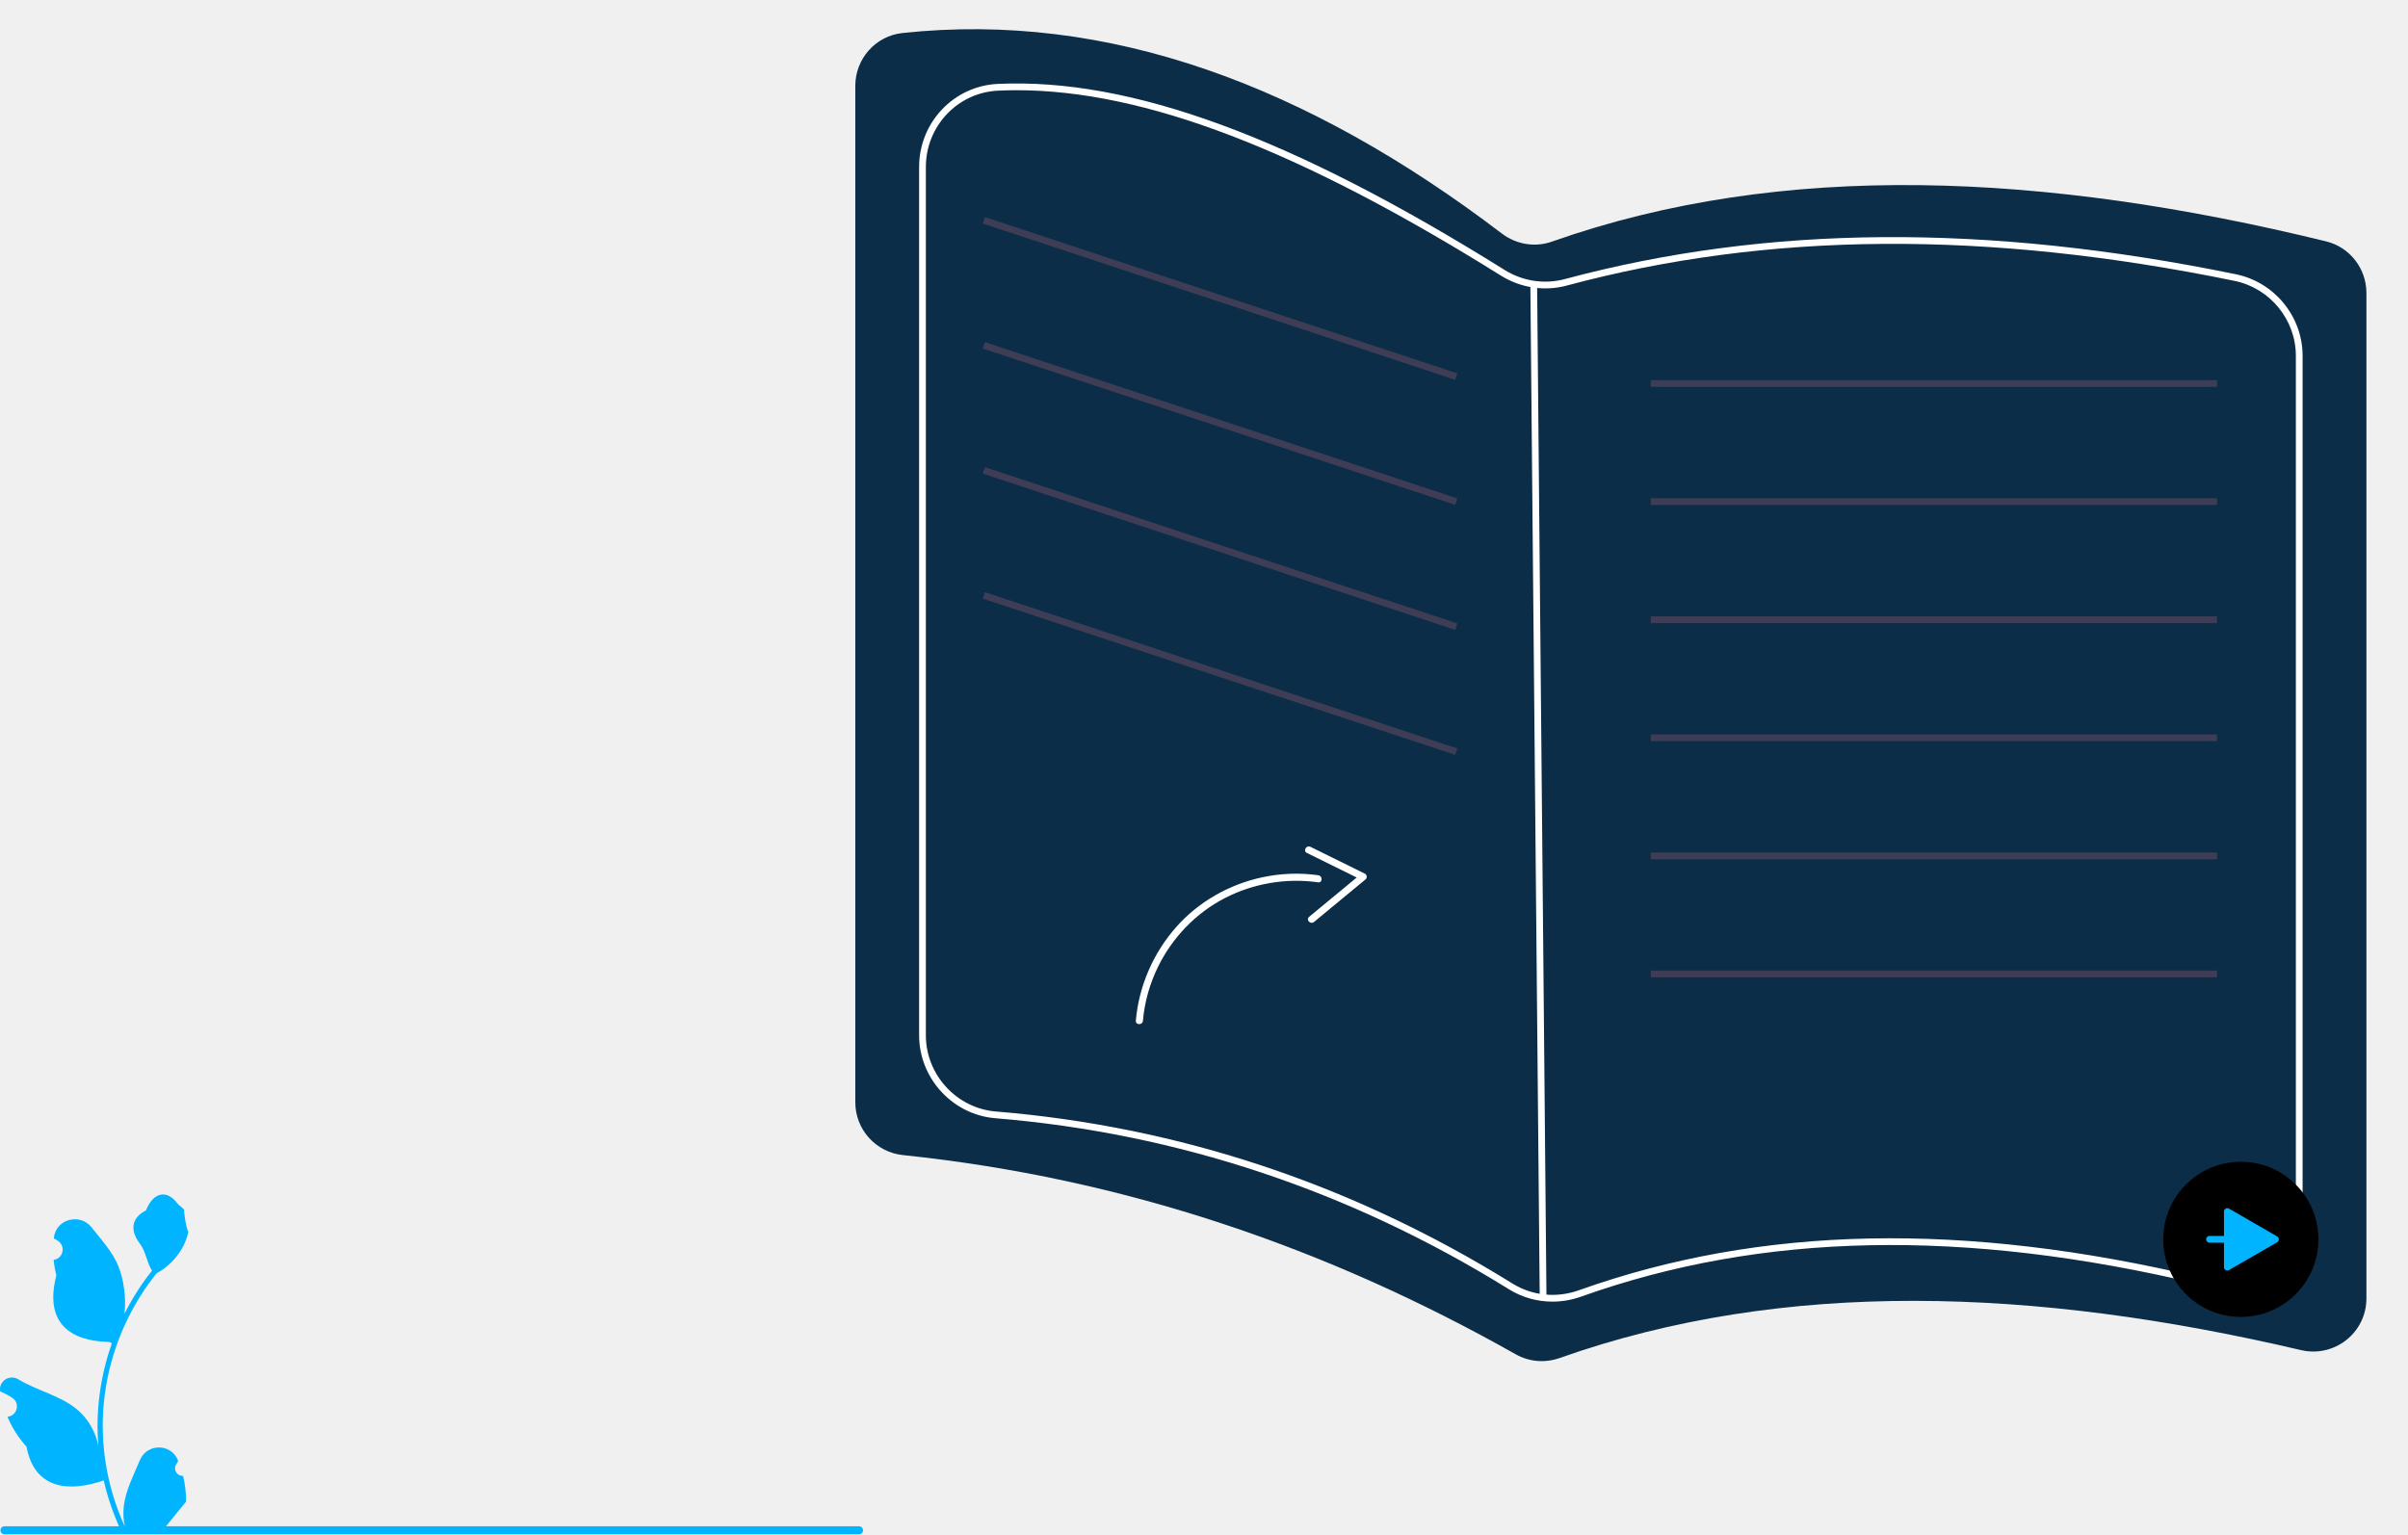
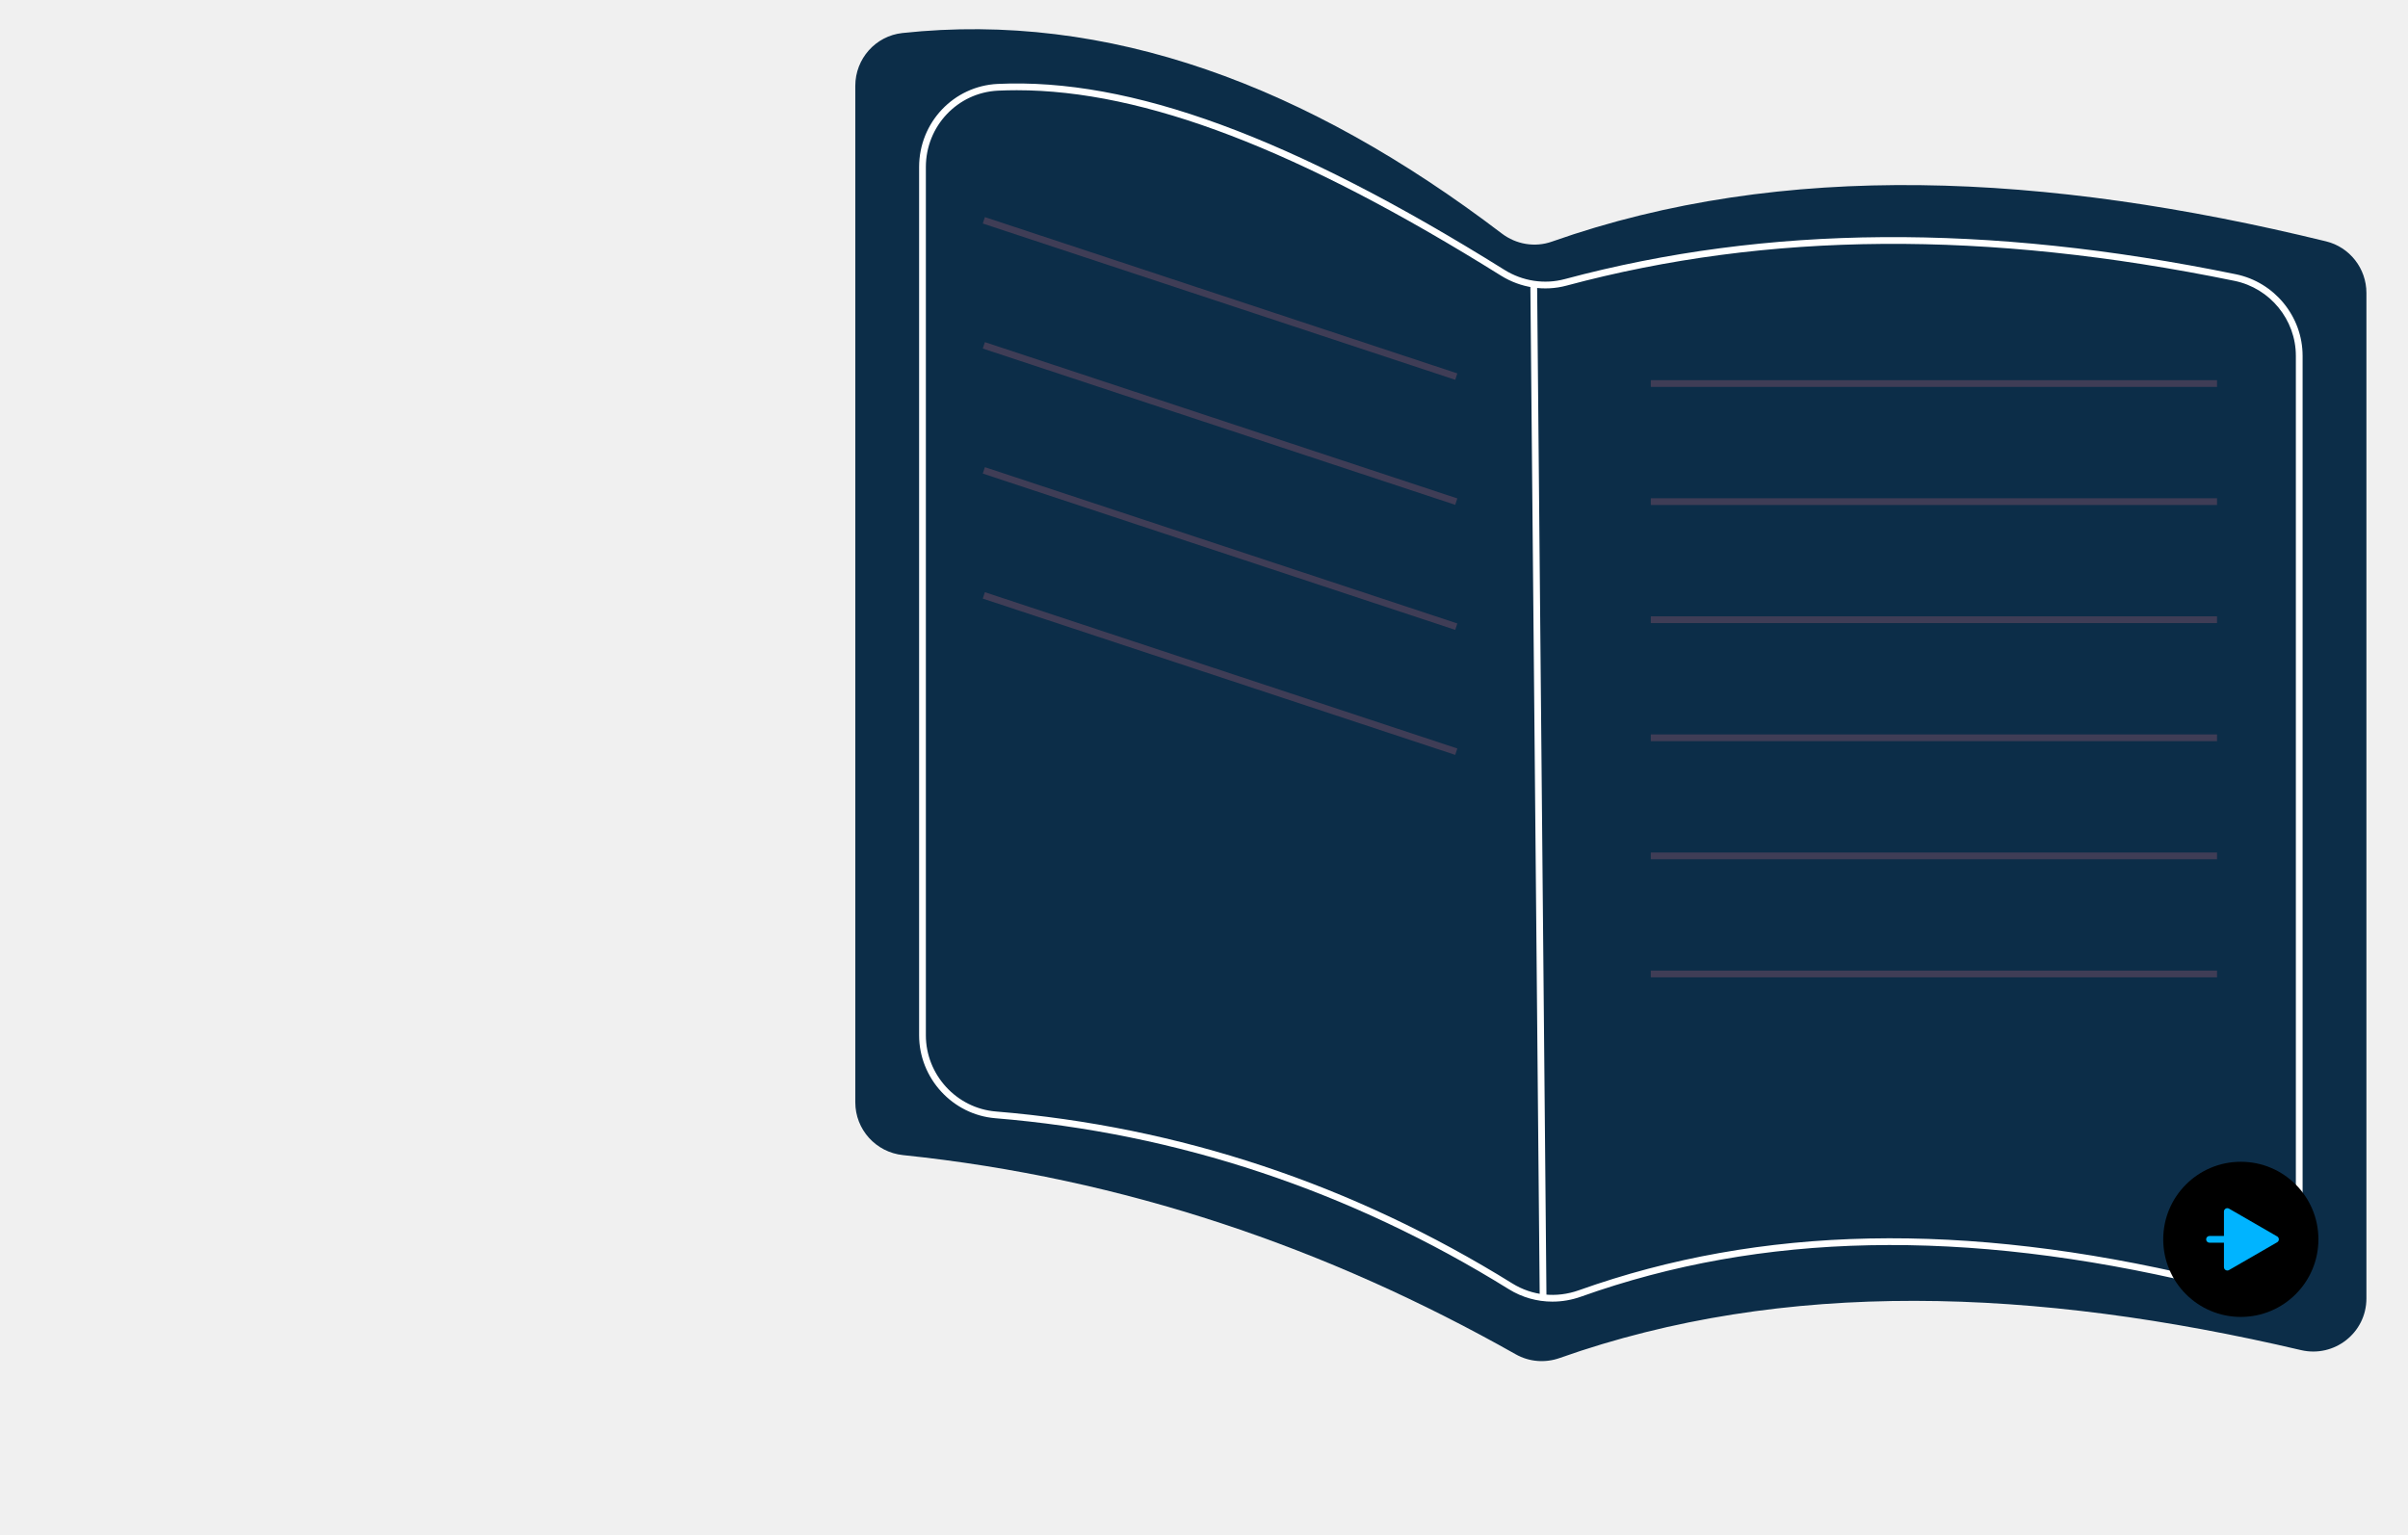
<svg xmlns="http://www.w3.org/2000/svg" width="713.742" height="454.878" viewBox="0 0 713.742 454.878">
  <path d="M462.284,402.612c66.57-23.557,140.836-20.853,219.732-2.349,9.904,2.323,19.4-5.135,19.4-15.308V86.842c0-7.239-4.935-13.569-11.968-15.289-83.229-20.353-160.969-24.097-229.479,.088-5.019,1.772-10.59,.812-14.825-2.412C387.413,25.282,328.329,3.248,267.48,9.79c-7.96,.856-13.964,7.64-13.964,15.646V326.801c0,8.069,6.105,14.816,14.131,15.651,65.494,6.812,125.676,27.456,181.645,59.07,3.963,2.238,8.701,2.609,12.992,1.091Z" fill="#0C2D48" />
  <path d="M460.146,385.895c-4.534,0-8.999-1.246-12.934-3.689-47.004-29.192-98.215-46.246-152.208-50.688-12.658-1.042-22.574-11.839-22.574-24.581V49.522c0-13.212,10.246-24.038,23.327-24.646,39.311-1.833,87.042,15.698,150.205,55.15,5.343,3.336,11.84,4.327,17.826,2.722,60.028-16.113,125.098-16.584,198.932-1.439,11.462,2.352,19.782,12.525,19.782,24.192v251.261c0,7.582-3.41,14.625-9.356,19.321-5.99,4.731-13.698,6.428-21.147,4.654-69.846-16.624-129.822-15.423-183.359,3.675h0c-2.78,.992-5.651,1.482-8.493,1.482ZM301.369,26.748c-1.861,0-3.696,.042-5.519,.127-12.011,.558-21.419,10.506-21.419,22.647V306.937c0,11.709,9.109,21.631,20.738,22.587,54.312,4.469,105.822,21.621,153.099,50.982,5.882,3.654,13.063,4.391,19.7,2.023l.336,.941-.336-.941c53.911-19.232,114.26-20.455,184.494-3.737,6.851,1.63,13.938,.072,19.445-4.278,5.463-4.315,8.596-10.785,8.596-17.752V105.501c0-10.721-7.647-20.071-18.185-22.233-73.521-15.082-138.291-14.62-198.011,1.412-6.522,1.749-13.593,.672-19.404-2.957-59.858-37.388-105.696-54.976-143.534-54.976Z" fill="#fff" />
  <rect x="454.996" y="84.245" width="2" height="301.19" transform="translate(-2.15024 4.22302) rotate(-.52937)" fill="#fff" />
  <rect x="360.63" y="14.733" width="2" height="147.5" transform="translate(164.0261 404.0115) rotate(-71.69155)" fill="#3f3d56" />
  <rect x="360.63" y="51.801" width="2" height="147.5" transform="translate(128.8346 429.4351) rotate(-71.69155)" fill="#3f3d56" />
  <rect x="360.63" y="88.869" width="2" height="147.5" transform="translate(93.6436 454.8584) rotate(-71.69155)" fill="#3f3d56" />
  <rect x="360.63" y="125.936" width="2" height="147.5" transform="translate(58.4526 480.2817) rotate(-71.69155)" fill="#3f3d56" />
  <rect x="489.307" y="112.71" width="167.833" height="2" fill="#3f3d56" />
  <rect x="489.307" y="147.718" width="167.833" height="2" fill="#3f3d56" />
  <rect x="489.307" y="182.726" width="167.833" height="2" fill="#3f3d56" />
  <rect x="489.307" y="217.735" width="167.833" height="2" fill="#3f3d56" />
  <rect x="489.307" y="252.743" width="167.833" height="2" fill="#3f3d56" />
  <rect x="489.307" y="287.751" width="167.833" height="2" fill="#3f3d56" />
-   <path d="M54.259,437.545c-2.066,.129-3.208-2.437-1.645-3.933l.155-.618c-.02-.05-.041-.099-.062-.148-2.089-4.982-9.17-4.947-11.241,.042-1.839,4.428-4.179,8.864-4.756,13.546-.258,2.067-.142,4.172,.316,6.2-4.308-9.411-6.575-19.687-6.575-30.021,0-2.597,.142-5.193,.433-7.783,.239-2.119,.568-4.224,.995-6.31,2.306-11.277,7.299-22.018,14.5-30.99,3.462-1.892,6.349-4.851,8.093-8.397,.626-1.279,1.117-2.655,1.35-4.056-.394,.052-1.486-5.949-1.188-6.317-.549-.833-1.532-1.247-2.131-2.06-2.982-4.043-7.091-3.337-9.236,2.157-4.582,2.313-4.627,6.148-1.815,9.837,1.789,2.347,2.035,5.522,3.604,8.035-.162,.207-.329,.407-.491,.614-2.961,3.798-5.522,7.88-7.681,12.169,.61-4.766-.291-10.508-1.826-14.21-1.748-4.217-5.025-7.769-7.91-11.415-3.466-4.379-10.573-2.468-11.184,3.083-.006,.054-.012,.107-.017,.161,.429,.242,.848,.499,1.259,.77,2.339,1.547,1.531,5.174-1.241,5.602l-.063,.01c.155,1.544,.42,3.074,.807,4.579-3.702,14.316,4.29,19.53,15.701,19.764,.252,.129,.497,.258,.749,.381-1.156,3.255-2.08,6.594-2.764,9.979-.614,2.99-1.04,6.013-1.279,9.049-.297,3.83-.271,7.68,.052,11.503l-.019-.136c-.82-4.211-3.107-8.145-6.427-10.87-4.946-4.063-11.933-5.559-17.268-8.824-2.568-1.572-5.859,.459-5.411,3.437l.022,.143c.794,.323,1.569,.698,2.319,1.117,.429,.242,.848,.499,1.259,.77,2.339,1.547,1.531,5.174-1.241,5.602l-.063,.01c-.045,.006-.084,.013-.129,.019,1.363,3.236,3.262,6.239,5.639,8.829,2.315,12.497,12.256,13.683,22.89,10.044h.006c1.163,5.064,2.861,10.011,5.044,14.726h18.02c.065-.2,.123-.407,.181-.607-1.666,.103-3.346,.006-4.986-.297,1.337-1.641,2.674-3.294,4.011-4.935,.032-.032,.058-.065,.084-.097,.678-.84,1.363-1.673,2.041-2.512l0-.001c.042-2.578-.267-5.147-.879-7.64l-.001-0Z" fill="#00B4FF" />
-   <path d="M255.81,453.688c0,.66-.53,1.19-1.19,1.19H1.33c-.66,0-1.19-.53-1.19-1.19,0-.66,.53-1.19,1.19-1.19H254.62c.66,0,1.19,.53,1.19,1.19Z" fill="#00B4FF" />
  <g>
    <circle cx="664.19" cy="367.428" r="23" fill="#000" />
    <path d="M674.961,366.562l-14.271-8.24c-.667-.385-1.5,.096-1.5,.866v7.24h-4.281c-.552,0-1,.448-1,1,0,.552,.448,1,1,1h4.281v7.24c0,.77,.833,1.251,1.5,.866l14.271-8.24c.667-.385,.667-1.347,0-1.732Z" fill="#00B4FF" />
  </g>
-   <g>
-     <path d="M336.668,302.595c.896-10.25,5.151-20.041,11.962-27.747,6.634-7.506,15.703-12.655,25.482-14.753,5.459-1.171,11.114-1.399,16.642-.611,1.323,.189,1.288,2.29-.049,2.099-9.409-1.342-19.134,.298-27.588,4.642-8.666,4.453-15.602,11.696-19.886,20.43-2.45,4.995-3.979,10.446-4.463,15.988-.117,1.341-2.217,1.3-2.099-.049h0Z" fill="#fff" />
-     <path d="M388.426,251.057l16.162,7.974c.588,.29,.684,1.247,.185,1.66l-15.3,12.648c-1.036,.856-2.493-.656-1.449-1.519l15.3-12.648,.185,1.66-16.162-7.974c-1.214-.599-.124-2.396,1.08-1.802h0Z" fill="#fff" />
-   </g>
</svg>
